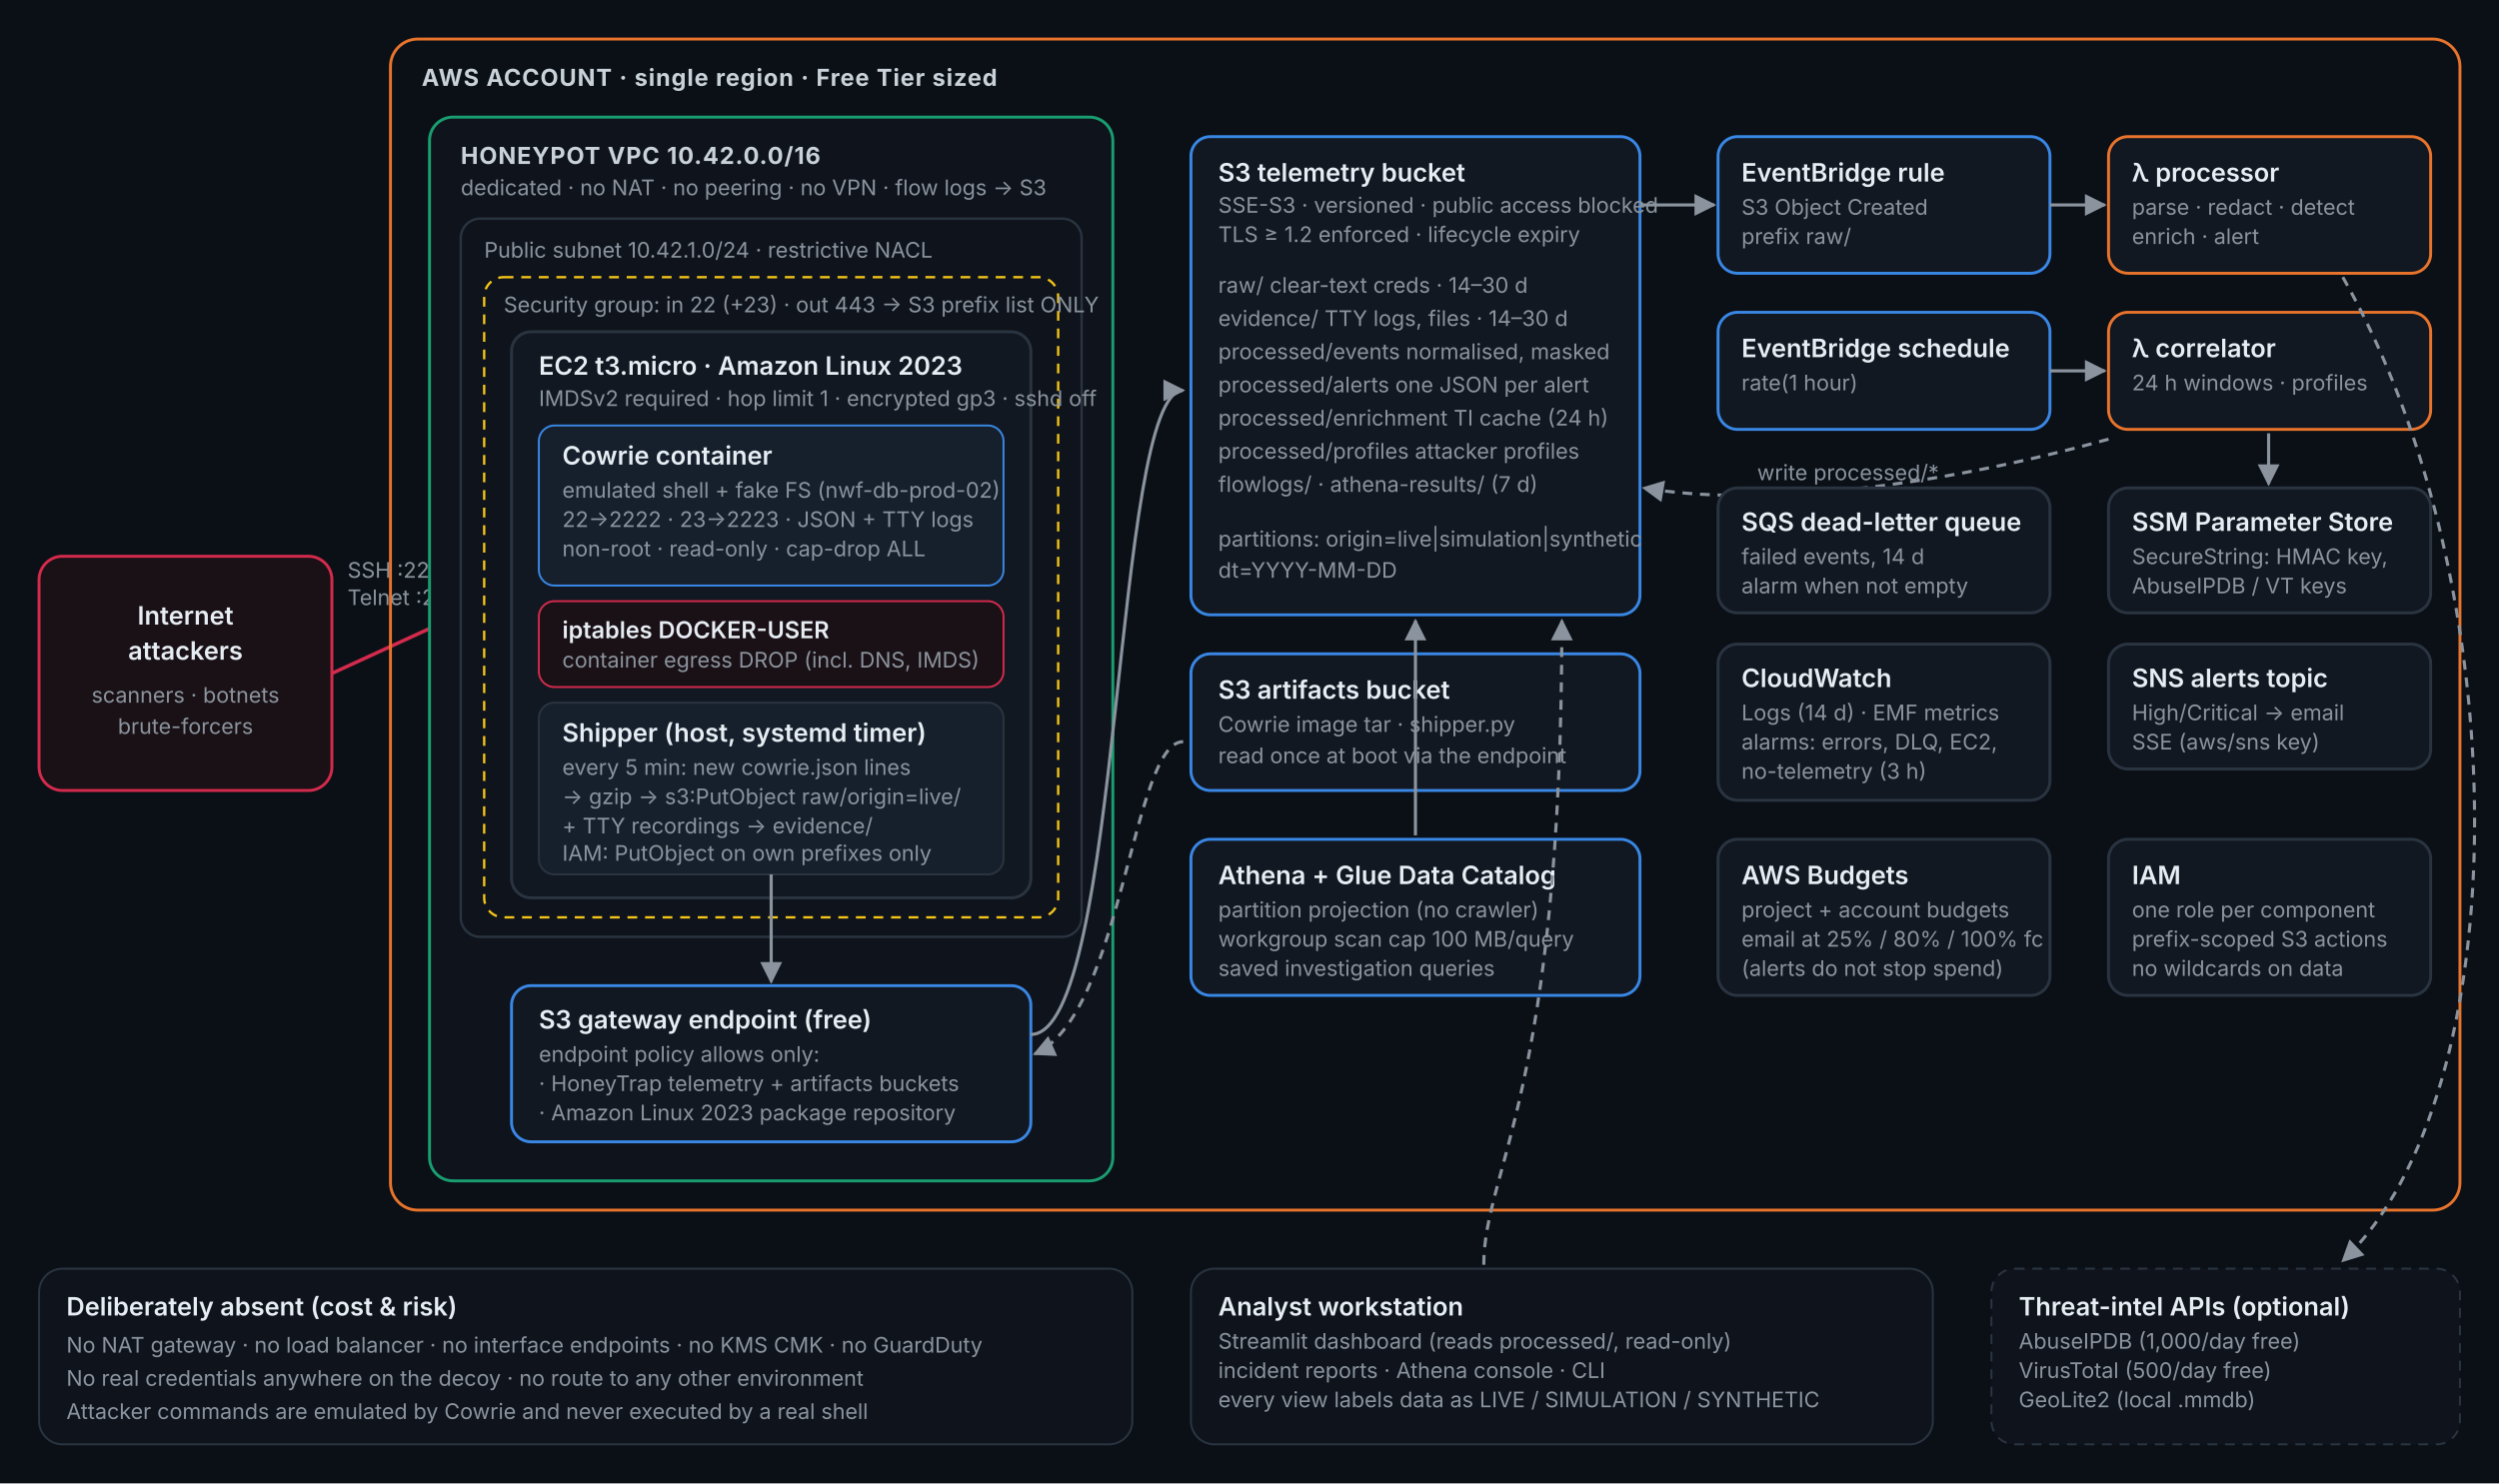
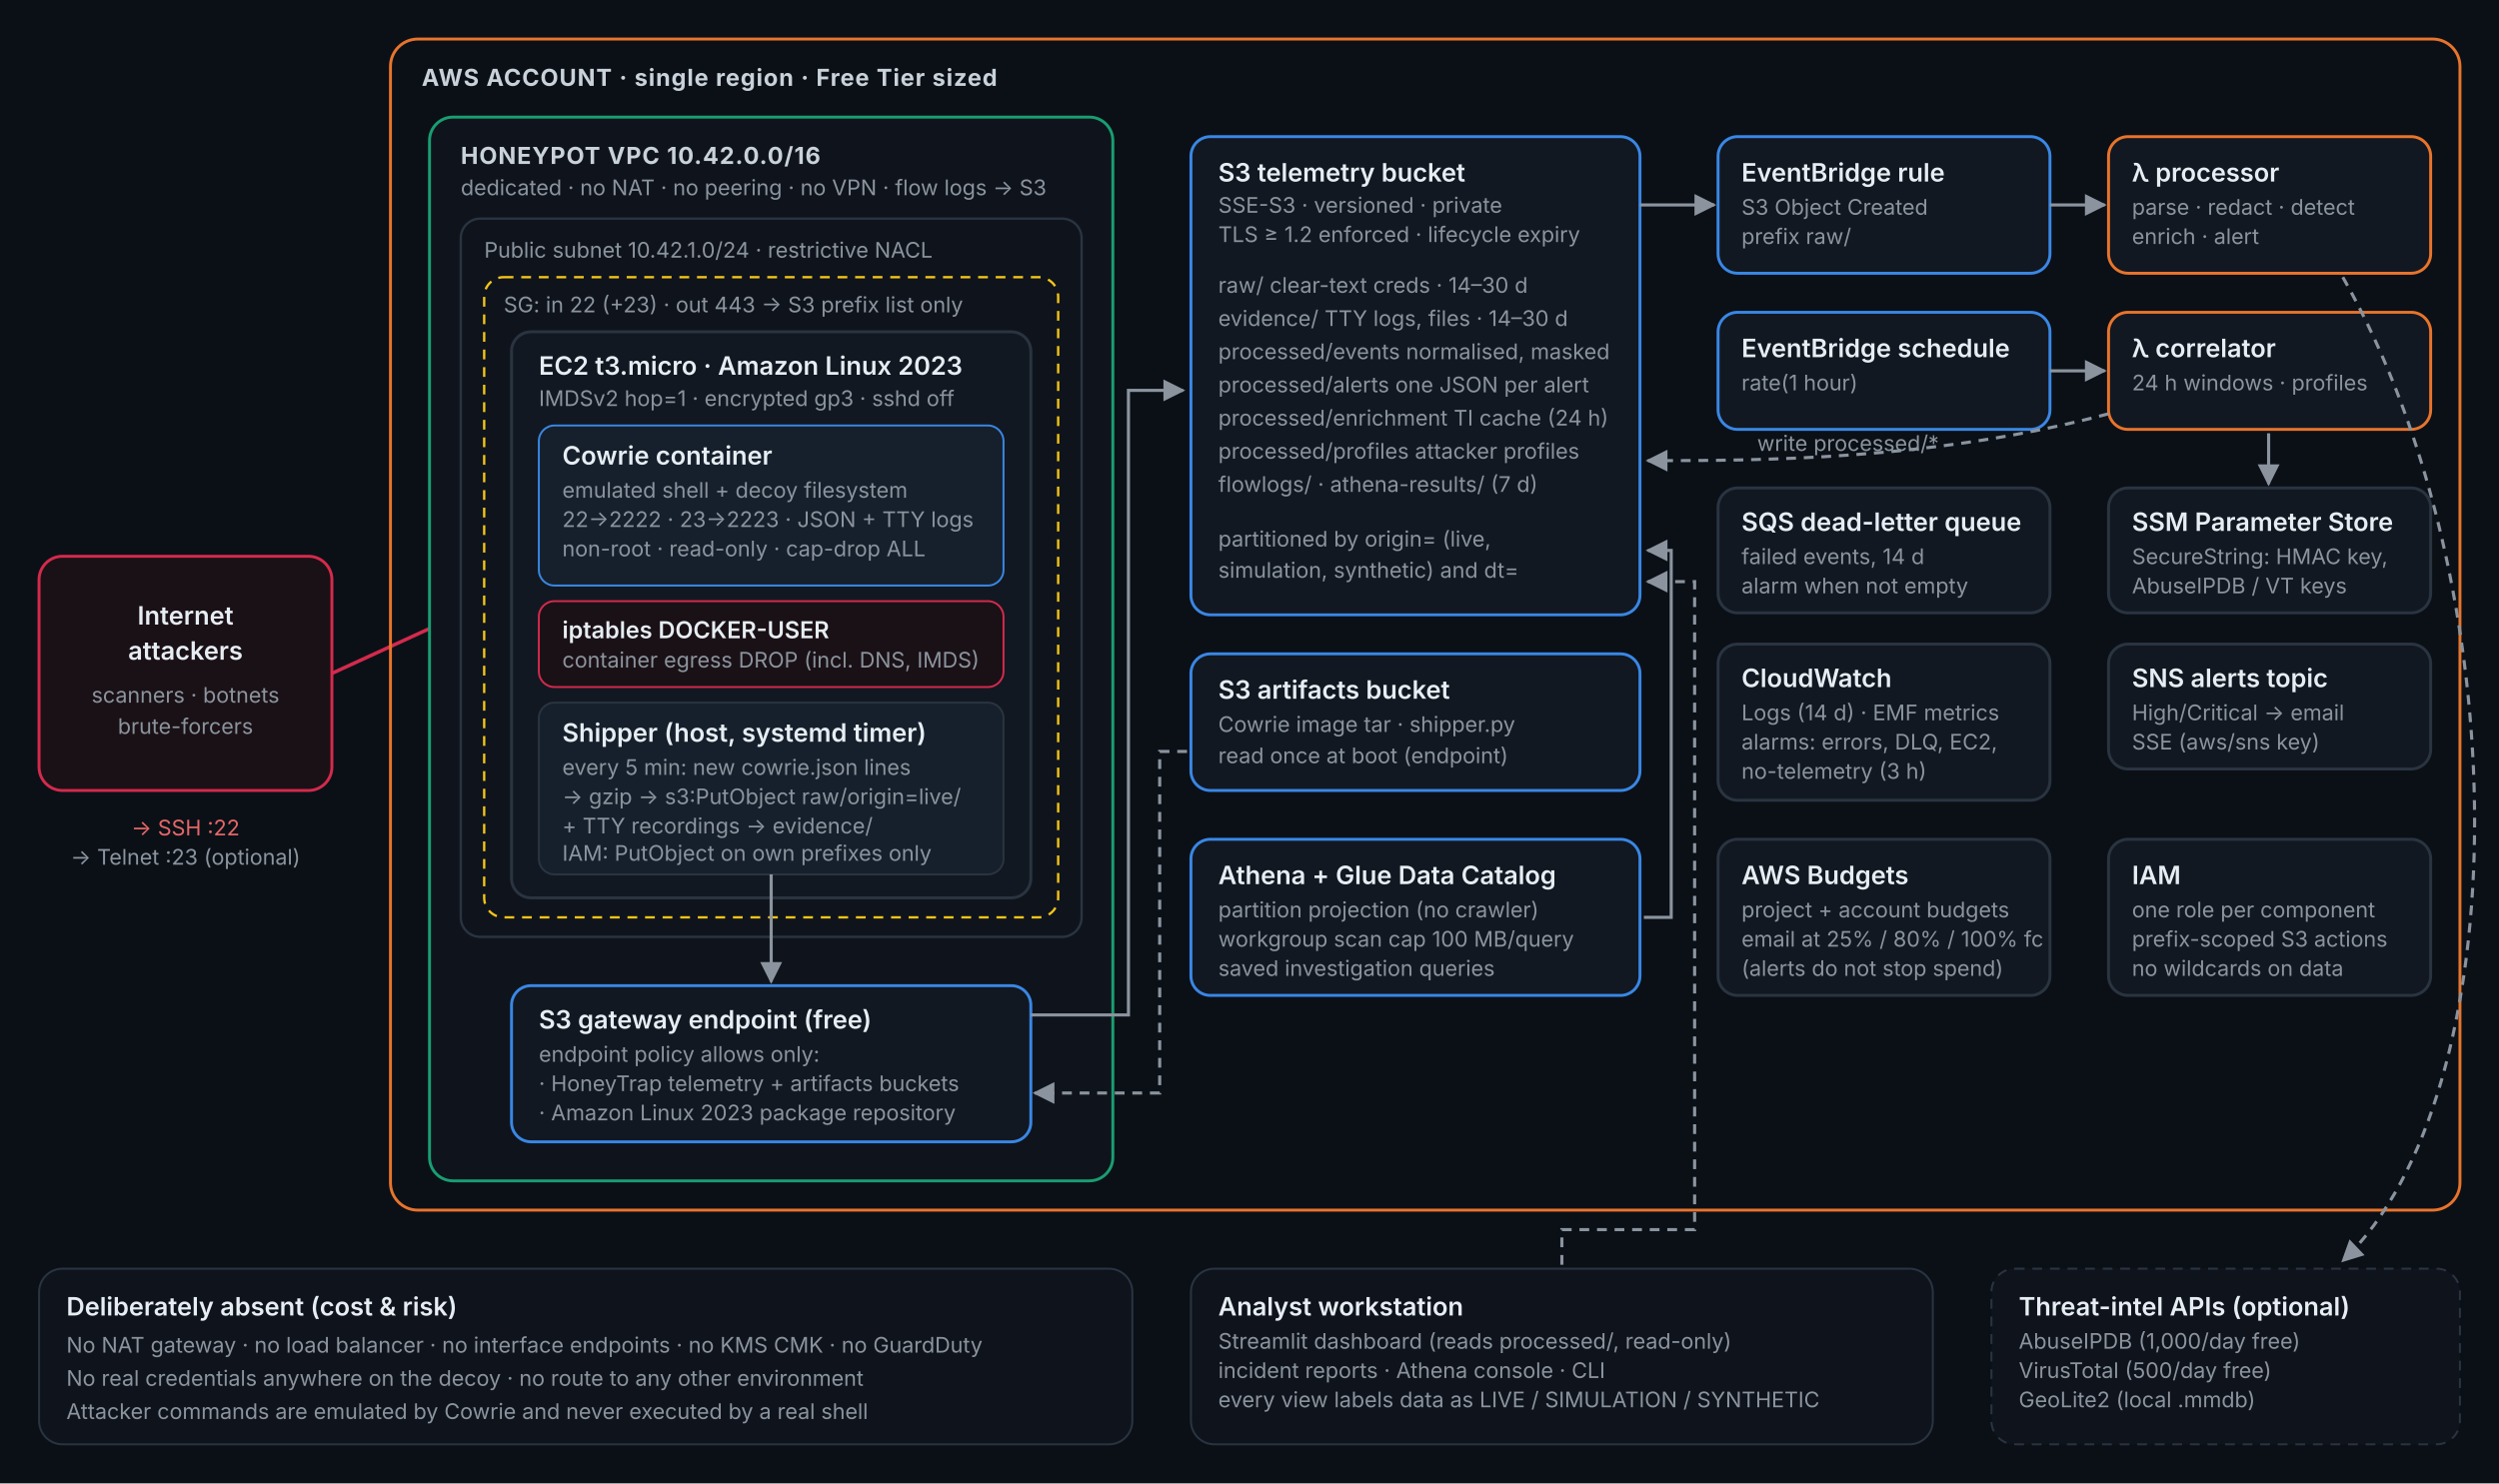
<svg xmlns="http://www.w3.org/2000/svg" viewBox="0 0 1280 760" font-family="Inter, system-ui, -apple-system, Segoe UI, sans-serif">
  <defs>
    <marker id="a" viewBox="0 0 10 10" refX="9" refY="5" markerWidth="7" markerHeight="7" orient="auto-start-reverse">
      <path d="M0,0 L10,5 L0,10 z" fill="#8b949e" />
    </marker>
    <marker id="r" viewBox="0 0 10 10" refX="9" refY="5" markerWidth="7" markerHeight="7" orient="auto-start-reverse">
      <path d="M0,0 L10,5 L0,10 z" fill="#d42a4c" />
    </marker>
    <style>
      .t{fill:#e6edf3;font-size:13px;font-weight:600}
      .s{fill:#8b949e;font-size:11px}
      .h{fill:#c9d1d9;font-size:12px;font-weight:700;letter-spacing:.04em}
      .box{fill:#121821;stroke:#2a3441;stroke-width:1.5;rx:10}
      .svc{fill:#121821;stroke:#3987e5;stroke-width:1.5;rx:10}
      .ln{stroke:#8b949e;stroke-width:1.6;fill:none;marker-end:url(#a)}
      .dash{stroke-dasharray:5 4}
    </style>
  </defs>
  <rect width="1280" height="760" fill="#0b1017" />
  <rect x="20" y="285" width="150" height="120" rx="12" fill="#1a1116" stroke="#d42a4c" stroke-width="1.5" />
  <text x="95" y="320" text-anchor="middle" class="t">Internet</text>
  <text x="95" y="338" text-anchor="middle" class="t">attackers</text>
  <text x="95" y="360" text-anchor="middle" class="s">scanners · botnets</text>
  <text x="95" y="376" text-anchor="middle" class="s">brute-forcers</text>
  <path d="M170,345 L268,300" stroke="#d42a4c" stroke-width="1.8" fill="none" marker-end="url(#r)" />
-   <text x="178" y="296" class="s" fill="#d42a4c">SSH :22</text>
-   <text x="178" y="310" class="s">Telnet :23 (opt.)</text>
+   <text x="95" y="428" text-anchor="middle" class="s" style="fill:#e66767">→ SSH :22</text>
+   <text x="95" y="443" text-anchor="middle" class="s">→ Telnet :23 (optional)</text>
  <rect x="200" y="20" width="1060" height="600" rx="14" fill="none" stroke="#e8742c" stroke-width="1.5" />
  <text x="216" y="44" class="h" fill="#e8742c">AWS ACCOUNT · single region · Free Tier sized</text>
  <rect x="220" y="60" width="350" height="545" rx="12" fill="#0f141c" stroke="#199e70" stroke-width="1.5" />
  <text x="236" y="84" class="h">HONEYPOT VPC 10.42.0.0/16</text>
  <text x="236" y="100" class="s">dedicated · no NAT · no peering · no VPN · flow logs → S3</text>
  <rect x="236" y="112" width="318" height="368" rx="10" fill="none" stroke="#2a3441" stroke-width="1.2" />
  <text x="248" y="132" class="s">Public subnet 10.42.1.0/24 · restrictive NACL</text>
  <rect x="248" y="142" width="294" height="328" rx="10" fill="none" stroke="#f5c518" stroke-width="1.2" class="dash" />
-   <text x="258" y="160" class="s" fill="#f5c518">Security group: in 22 (+23) · out 443 → S3 prefix list ONLY</text>
+   <text x="258" y="160" class="s" fill="#f5c518">SG: in 22 (+23) · out 443 → S3 prefix list only</text>
  <rect x="262" y="170" width="266" height="290" class="box" />
  <text x="276" y="192" class="t">EC2 t3.micro · Amazon Linux 2023</text>
-   <text x="276" y="208" class="s">IMDSv2 required · hop limit 1 · encrypted gp3 · sshd off</text>
+   <text x="276" y="208" class="s">IMDSv2 hop=1 · encrypted gp3 · sshd off</text>
  <rect x="276" y="218" width="238" height="82" rx="8" fill="#16202c" stroke="#3987e5" />
  <text x="288" y="238" class="t">Cowrie container</text>
-   <text x="288" y="255" class="s">emulated shell + fake FS (nwf-db-prod-02)</text>
+   <text x="288" y="255" class="s">emulated shell + decoy filesystem</text>
  <text x="288" y="270" class="s">22→2222 · 23→2223 · JSON + TTY logs</text>
  <text x="288" y="285" class="s">non-root · read-only · cap-drop ALL</text>
  <rect x="276" y="308" width="238" height="44" rx="8" fill="#1a1116" stroke="#d42a4c" />
  <text x="288" y="327" class="t" style="font-size:12px">iptables DOCKER-USER</text>
  <text x="288" y="342" class="s">container egress DROP (incl. DNS, IMDS)</text>
  <rect x="276" y="360" width="238" height="88" rx="8" fill="#16202c" stroke="#2a3441" />
  <text x="288" y="380" class="t">Shipper (host, systemd timer)</text>
  <text x="288" y="397" class="s">every 5 min: new cowrie.json lines</text>
  <text x="288" y="412" class="s">→ gzip → s3:PutObject raw/origin=live/</text>
  <text x="288" y="427" class="s">+ TTY recordings → evidence/</text>
  <text x="288" y="441" class="s">IAM: PutObject on own prefixes only</text>
  <rect x="262" y="505" width="266" height="80" class="svc" />
  <text x="276" y="527" class="t">S3 gateway endpoint (free)</text>
  <text x="276" y="544" class="s">endpoint policy allows only:</text>
  <text x="276" y="559" class="s">· HoneyTrap telemetry + artifacts buckets</text>
  <text x="276" y="574" class="s">· Amazon Linux 2023 package repository</text>
  <path d="M395,448 L395,503" class="ln" />
  <rect x="610" y="70" width="230" height="245" class="svc" />
  <text x="624" y="93" class="t">S3 telemetry bucket</text>
-   <text x="624" y="109" class="s">SSE-S3 · versioned · public access blocked</text>
+   <text x="624" y="109" class="s">SSE-S3 · versioned · private</text>
  <text x="624" y="124" class="s">TLS ≥ 1.2 enforced · lifecycle expiry</text>
  <text x="624" y="150" class="s" fill="#e8742c">raw/        clear-text creds · 14–30 d</text>
  <text x="624" y="167" class="s" fill="#e8742c">evidence/   TTY logs, files · 14–30 d</text>
  <text x="624" y="184" class="s">processed/events  normalised, masked</text>
  <text x="624" y="201" class="s">processed/alerts  one JSON per alert</text>
  <text x="624" y="218" class="s">processed/enrichment  TI cache (24 h)</text>
  <text x="624" y="235" class="s">processed/profiles  attacker profiles</text>
  <text x="624" y="252" class="s">flowlogs/  ·  athena-results/ (7 d)</text>
-   <text x="624" y="280" class="s">partitions: origin=live|simulation|synthetic</text>
-   <text x="624" y="296" class="s">dt=YYYY-MM-DD</text>
+   <text x="624" y="280" class="s">partitioned by origin= (live,</text>
+   <text x="624" y="296" class="s">simulation, synthetic) and dt=</text>
  <rect x="610" y="335" width="230" height="70" class="svc" />
  <text x="624" y="358" class="t">S3 artifacts bucket</text>
  <text x="624" y="375" class="s">Cowrie image tar · shipper.py</text>
-   <text x="624" y="391" class="s">read once at boot via the endpoint</text>
-   <path d="M528,530 C575,530 570,200 606,200" class="ln" />
-   <path d="M606,380 C580,380 575,520 530,540" class="ln dash" />
+   <text x="624" y="391" class="s">read once at boot (endpoint)</text>
+   <path d="M528,520 L578,520 L578,200 L606,200" class="ln" />
+   <path d="M608,385 L594,385 L594,560 L530,560" class="ln dash" />
  <rect x="880" y="70" width="170" height="70" class="svc" />
  <text x="892" y="93" class="t">EventBridge rule</text>
  <text x="892" y="110" class="s">S3 Object Created</text>
  <text x="892" y="125" class="s">prefix raw/</text>
  <rect x="880" y="160" width="170" height="60" class="svc" />
  <text x="892" y="183" class="t">EventBridge schedule</text>
  <text x="892" y="200" class="s">rate(1 hour)</text>
  <path d="M840,105 L878,105" class="ln" />
  <rect x="1080" y="70" width="165" height="70" class="svc" style="stroke:#e8742c" />
  <text x="1092" y="93" class="t">λ processor</text>
  <text x="1092" y="110" class="s">parse · redact · detect</text>
  <text x="1092" y="125" class="s">enrich · alert</text>
  <rect x="1080" y="160" width="165" height="60" class="svc" style="stroke:#e8742c" />
  <text x="1092" y="183" class="t">λ correlator</text>
  <text x="1092" y="200" class="s">24 h windows · profiles</text>
  <path d="M1050,105 L1078,105" class="ln" />
  <path d="M1050,190 L1078,190" class="ln" />
-   <path d="M1080,225 C990,250 900,260 842,250" class="ln dash" />
-   <text x="900" y="246" class="s">write processed/*</text>
+   <path d="M1080,212 C990,236 900,236 844,236" class="ln dash" />
+   <text x="900" y="231" class="s">write processed/*</text>
  <rect x="1080" y="250" width="165" height="64" class="box" />
  <text x="1092" y="272" class="t">SSM Parameter Store</text>
  <text x="1092" y="289" class="s">SecureString: HMAC key,</text>
  <text x="1092" y="304" class="s">AbuseIPDB / VT keys</text>
  <rect x="1080" y="330" width="165" height="64" class="box" />
  <text x="1092" y="352" class="t">SNS alerts topic</text>
  <text x="1092" y="369" class="s">High/Critical → email</text>
  <text x="1092" y="384" class="s">SSE (aws/sns key)</text>
  <path d="M1162,222 L1162,248" class="ln" />
  <rect x="880" y="250" width="170" height="64" class="box" />
  <text x="892" y="272" class="t">SQS dead-letter queue</text>
  <text x="892" y="289" class="s">failed events, 14 d</text>
  <text x="892" y="304" class="s">alarm when not empty</text>
  <rect x="880" y="330" width="170" height="80" class="box" />
  <text x="892" y="352" class="t">CloudWatch</text>
  <text x="892" y="369" class="s">Logs (14 d) · EMF metrics</text>
  <text x="892" y="384" class="s">alarms: errors, DLQ, EC2,</text>
  <text x="892" y="399" class="s">no-telemetry (3 h)</text>
  <rect x="610" y="430" width="230" height="80" class="svc" />
  <text x="624" y="453" class="t">Athena + Glue Data Catalog</text>
  <text x="624" y="470" class="s">partition projection (no crawler)</text>
  <text x="624" y="485" class="s">workgroup scan cap 100 MB/query</text>
  <text x="624" y="500" class="s">saved investigation queries</text>
-   <path d="M725,428 L725,318" class="ln" />
+   <path d="M842,470 L856,470 L856,282 L844,282" class="ln" />
  <rect x="880" y="430" width="170" height="80" class="box" />
  <text x="892" y="453" class="t">AWS Budgets</text>
  <text x="892" y="470" class="s">project + account budgets</text>
  <text x="892" y="485" class="s">email at 25% / 80% / 100% fc</text>
  <text x="892" y="500" class="s">(alerts do not stop spend)</text>
  <rect x="1080" y="430" width="165" height="80" class="box" />
  <text x="1092" y="453" class="t">IAM</text>
  <text x="1092" y="470" class="s">one role per component</text>
  <text x="1092" y="485" class="s">prefix-scoped S3 actions</text>
  <text x="1092" y="500" class="s">no wildcards on data</text>
  <rect x="1020" y="650" width="240" height="90" rx="12" fill="#0f141c" stroke="#2a3441" stroke-dasharray="5 4" />
  <text x="1034" y="674" class="t">Threat-intel APIs (optional)</text>
  <text x="1034" y="691" class="s">AbuseIPDB (1,000/day free)</text>
  <text x="1034" y="706" class="s">VirusTotal (500/day free)</text>
  <text x="1034" y="721" class="s">GeoLite2 (local .mmdb)</text>
  <path d="M1200,142 C1290,300 1290,560 1200,646" class="ln dash" />
  <rect x="610" y="650" width="380" height="90" rx="12" fill="#0f141c" stroke="#2a3441" />
  <text x="624" y="674" class="t">Analyst workstation</text>
  <text x="624" y="691" class="s">Streamlit dashboard (reads processed/, read-only)</text>
  <text x="624" y="706" class="s">incident reports · Athena console · CLI</text>
  <text x="624" y="721" class="s">every view labels data as LIVE / SIMULATION / SYNTHETIC</text>
-   <path d="M760,648 C760,600 800,560 800,318" class="ln dash" />
+   <path d="M800,648 L800,630 L868,630 L868,298 L844,298" class="ln dash" />
  <rect x="20" y="650" width="560" height="90" rx="12" fill="#0f141c" stroke="#2a3441" />
  <text x="34" y="674" class="t">Deliberately absent (cost &amp; risk)</text>
  <text x="34" y="693" class="s">No NAT gateway · no load balancer · no interface endpoints · no KMS CMK · no GuardDuty</text>
  <text x="34" y="710" class="s">No real credentials anywhere on the decoy · no route to any other environment</text>
  <text x="34" y="727" class="s">Attacker commands are emulated by Cowrie and never executed by a real shell</text>
</svg>
